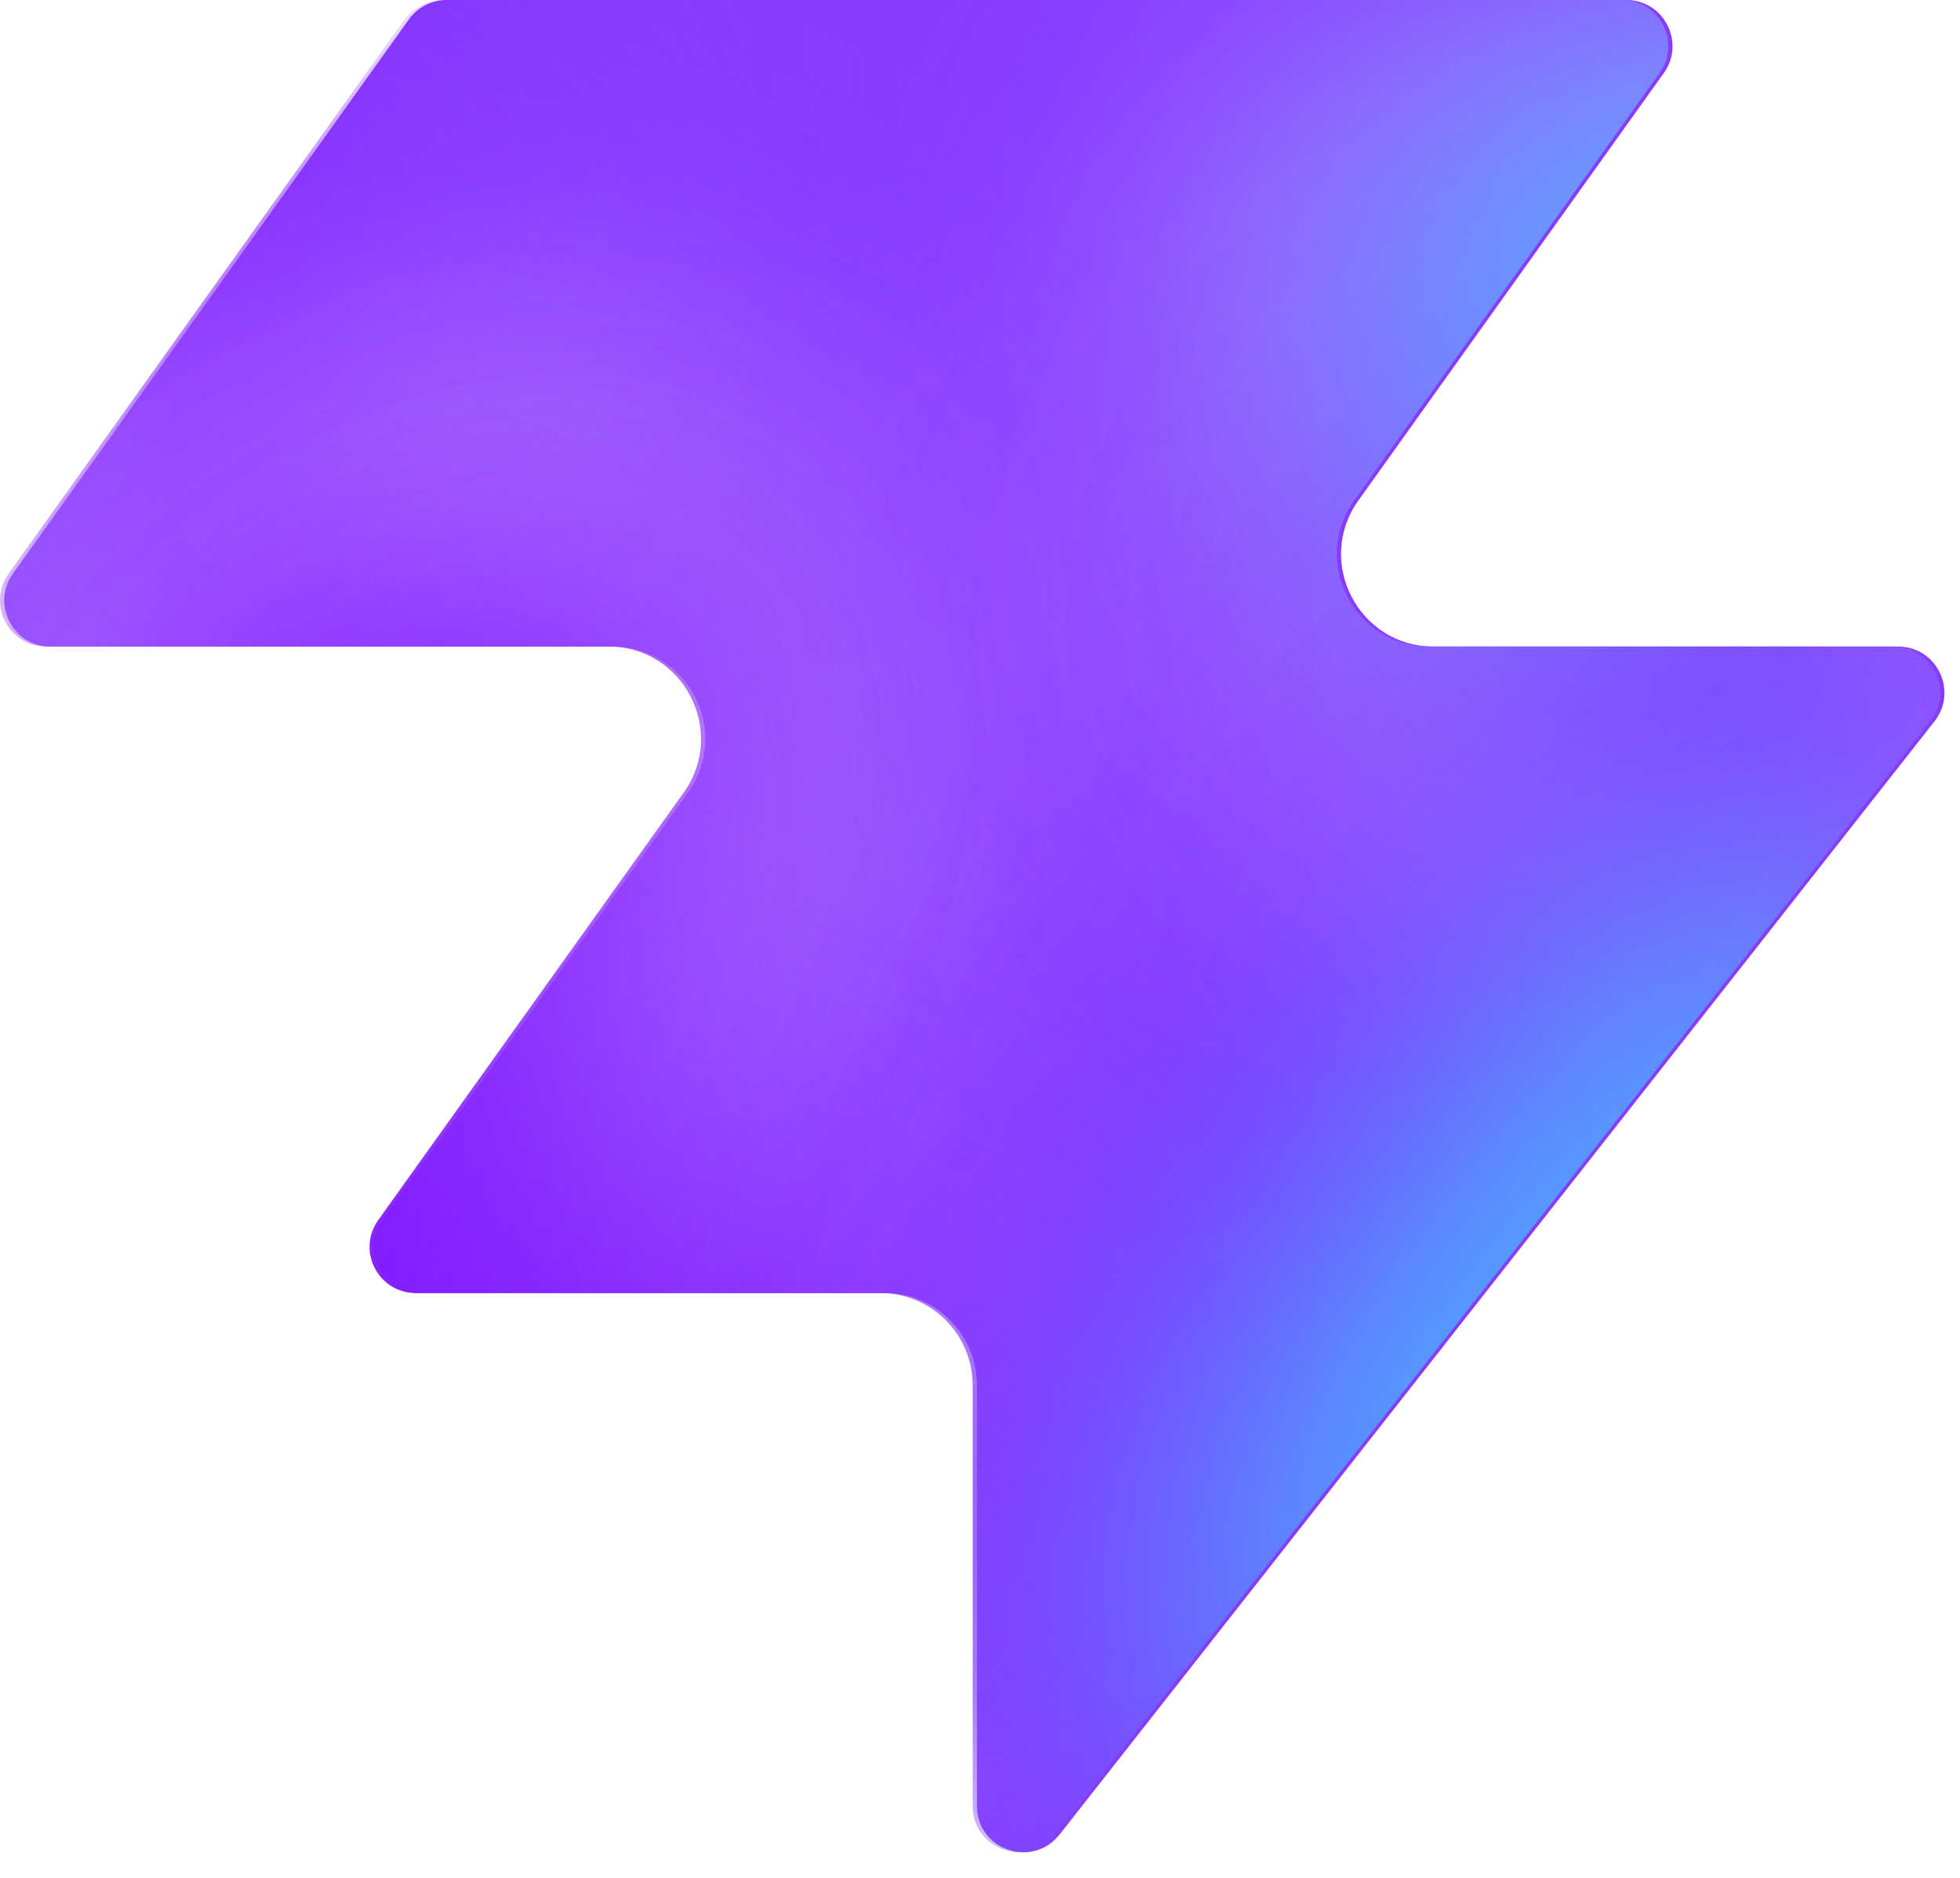
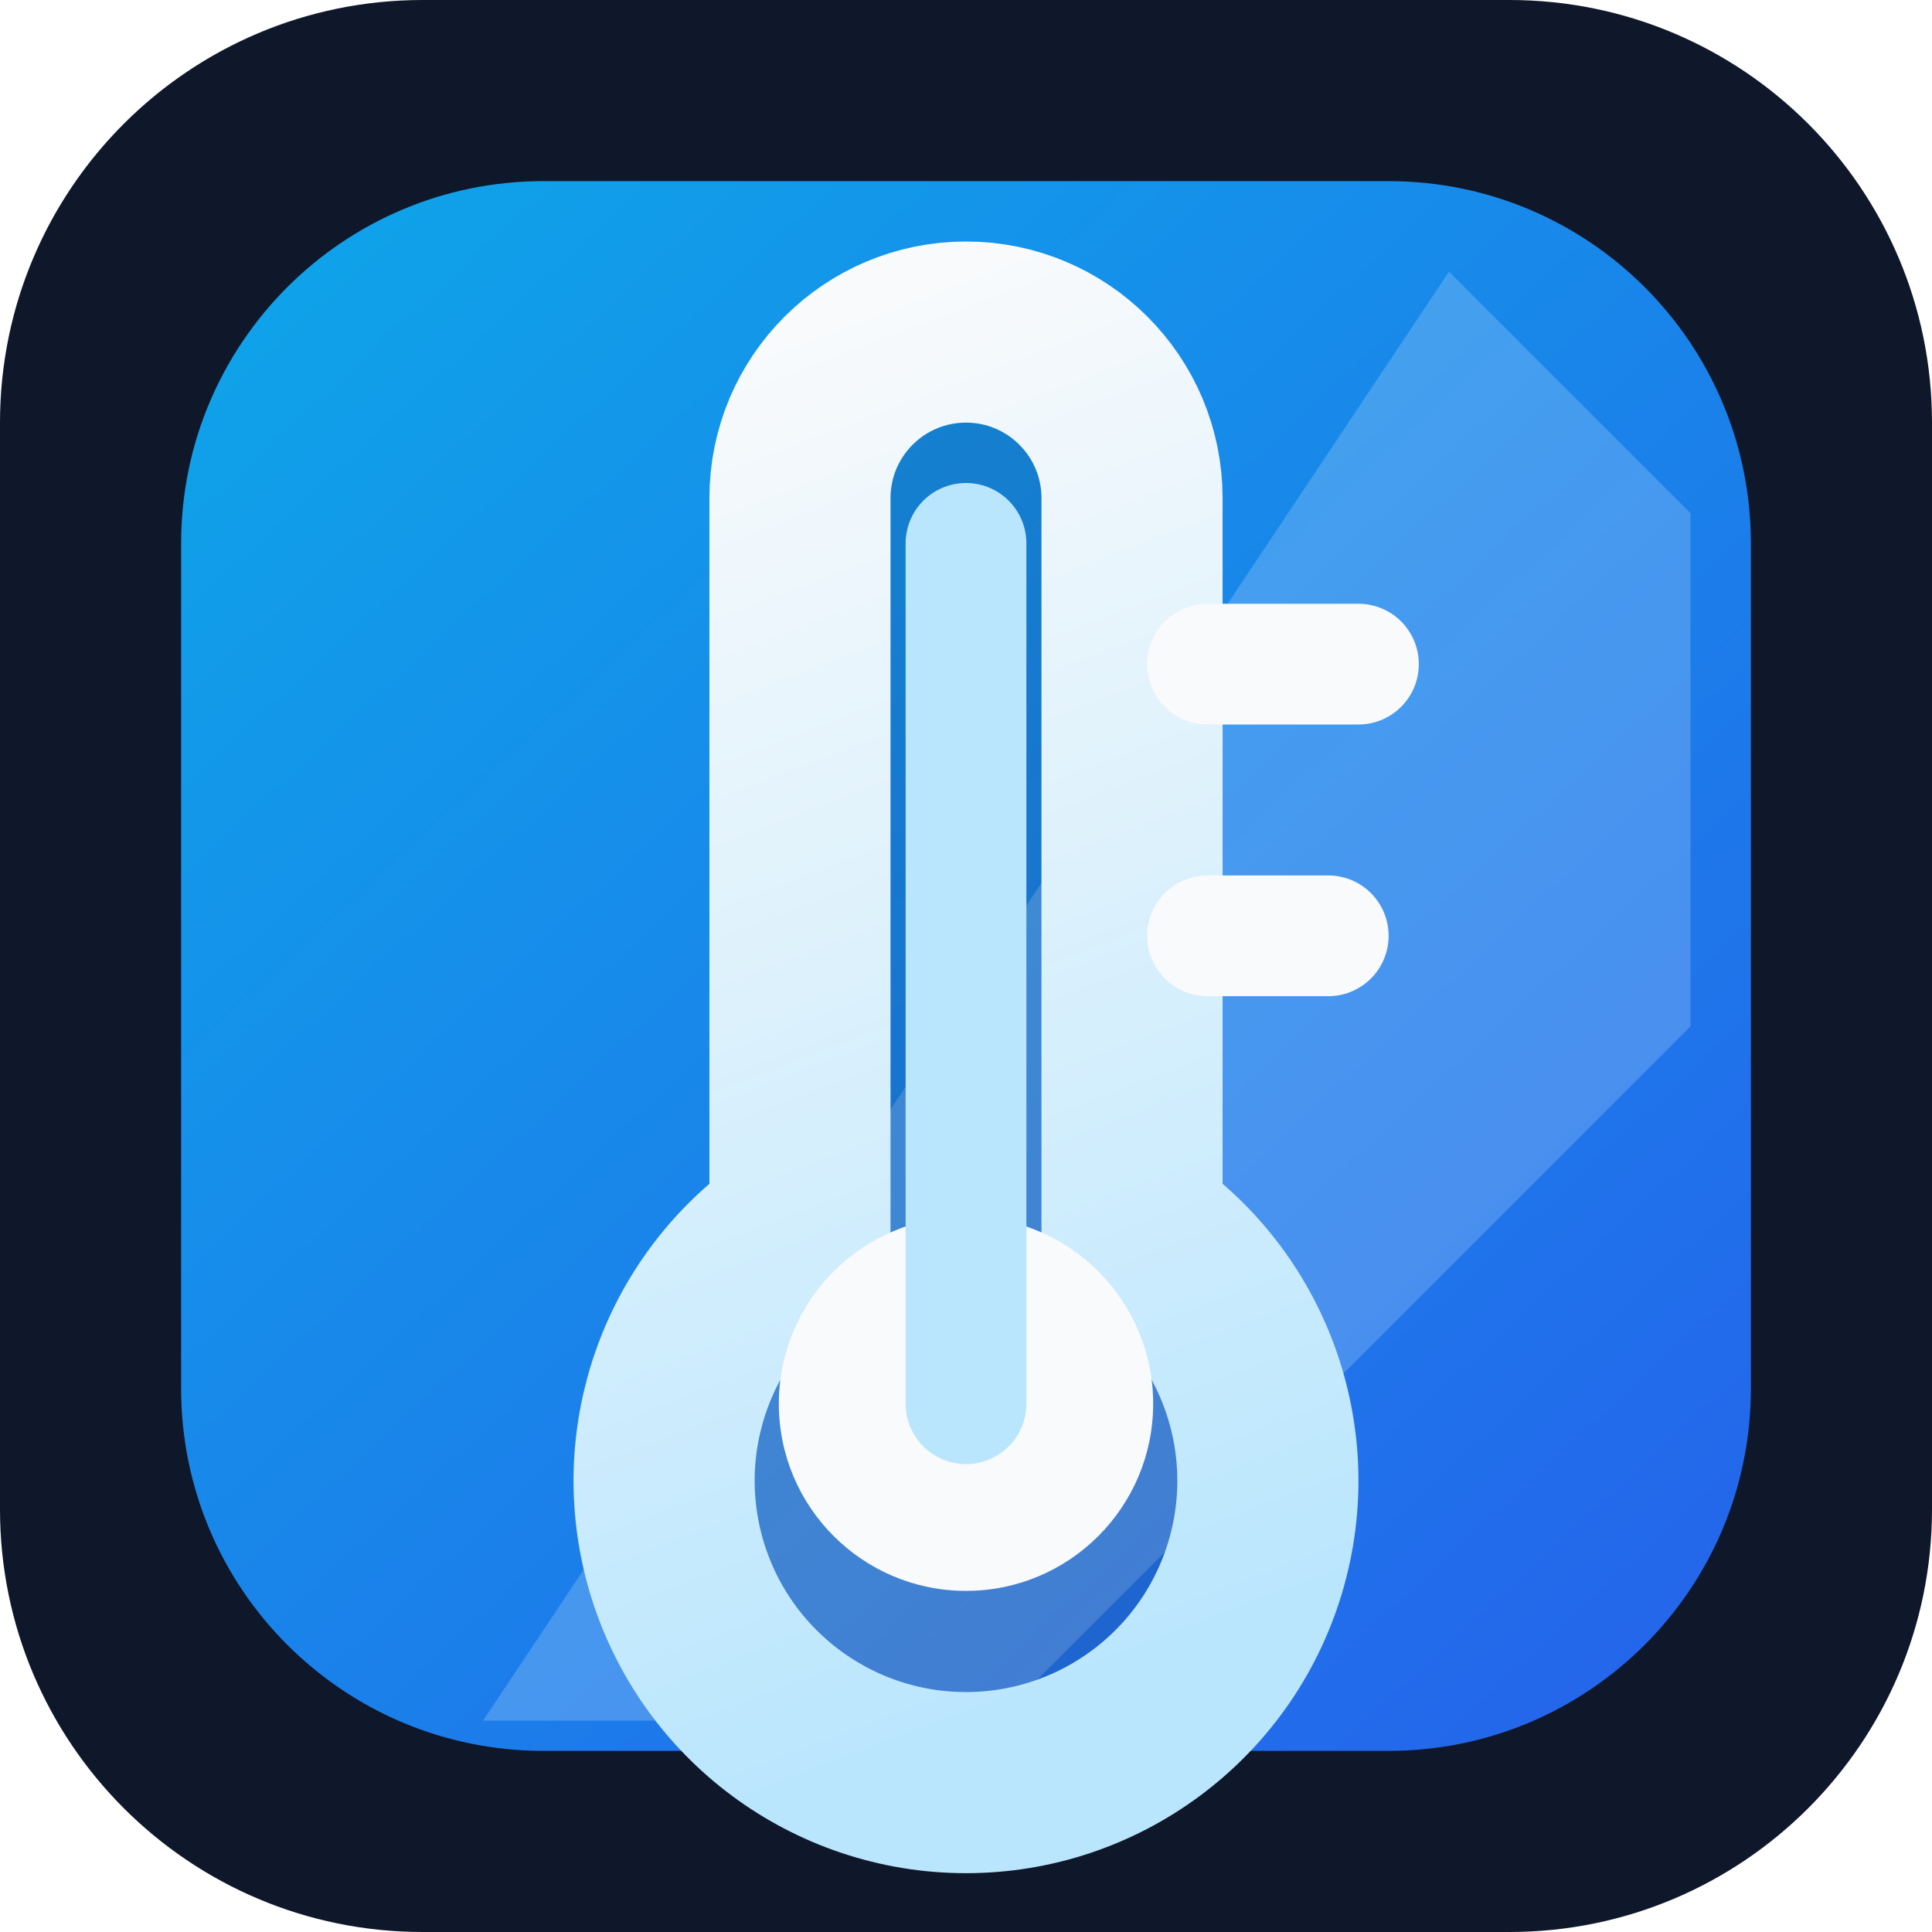
- <svg xmlns="http://www.w3.org/2000/svg" width="48" height="46" fill="none" viewBox="0 0 48 46">
-   <path fill="#863bff" d="M25.946 44.938c-.664.845-2.021.375-2.021-.698V33.937a2.26 2.26 0 0 0-2.262-2.262H10.287c-.92 0-1.456-1.04-.92-1.788l7.48-10.471c1.07-1.497 0-3.578-1.842-3.578H1.237c-.92 0-1.456-1.04-.92-1.788L10.013.474c.214-.297.556-.474.92-.474h28.894c.92 0 1.456 1.04.92 1.788l-7.48 10.471c-1.07 1.498 0 3.579 1.842 3.579h11.377c.943 0 1.473 1.088.89 1.83L25.947 44.94z" style="fill:#863bff;fill:color(display-p3 .525 .23 1);fill-opacity:1" />
-   <mask id="a" width="48" height="46" x="0" y="0" maskUnits="userSpaceOnUse" style="mask-type:alpha">
-     <path fill="#000" d="M25.842 44.938c-.664.844-2.021.375-2.021-.698V33.937a2.26 2.26 0 0 0-2.262-2.262H10.183c-.92 0-1.456-1.04-.92-1.788l7.48-10.471c1.07-1.498 0-3.579-1.842-3.579H1.133c-.92 0-1.456-1.04-.92-1.787L9.91.473c.214-.297.556-.474.92-.474h28.894c.92 0 1.456 1.04.92 1.788l-7.48 10.471c-1.07 1.498 0 3.578 1.842 3.578h11.377c.943 0 1.473 1.088.89 1.832L25.843 44.94z" style="fill:#000;fill-opacity:1" />
-   </mask>
-   <g mask="url(#a)">
-     <g filter="url(#b)">
-       <ellipse cx="5.508" cy="14.704" fill="#ede6ff" rx="5.508" ry="14.704" style="fill:#ede6ff;fill:color(display-p3 .927 .903 1);fill-opacity:1" transform="matrix(.00324 1 1 -.00324 -4.47 31.516)" />
-     </g>
-     <g filter="url(#c)">
-       <ellipse cx="10.399" cy="29.851" fill="#ede6ff" rx="10.399" ry="29.851" style="fill:#ede6ff;fill:color(display-p3 .927 .903 1);fill-opacity:1" transform="matrix(.00324 1 1 -.00324 -39.328 7.883)" />
-     </g>
-     <g filter="url(#d)">
-       <ellipse cx="5.508" cy="30.487" fill="#7e14ff" rx="5.508" ry="30.487" style="fill:#7e14ff;fill:color(display-p3 .492 .077 1);fill-opacity:1" transform="rotate(89.814 -25.913 -14.639)scale(1 -1)" />
-     </g>
-     <g filter="url(#e)">
-       <ellipse cx="5.508" cy="30.599" fill="#7e14ff" rx="5.508" ry="30.599" style="fill:#7e14ff;fill:color(display-p3 .492 .077 1);fill-opacity:1" transform="rotate(89.814 -32.644 -3.334)scale(1 -1)" />
-     </g>
-     <g filter="url(#f)">
-       <ellipse cx="5.508" cy="30.599" fill="#7e14ff" rx="5.508" ry="30.599" style="fill:#7e14ff;fill:color(display-p3 .492 .077 1);fill-opacity:1" transform="matrix(.00324 1 1 -.00324 -34.34 30.47)" />
-     </g>
-     <g filter="url(#g)">
-       <ellipse cx="14.072" cy="22.078" fill="#ede6ff" rx="14.072" ry="22.078" style="fill:#ede6ff;fill:color(display-p3 .927 .903 1);fill-opacity:1" transform="rotate(93.35 24.506 48.493)scale(-1 1)" />
-     </g>
-     <g filter="url(#h)">
-       <ellipse cx="3.47" cy="21.501" fill="#7e14ff" rx="3.47" ry="21.501" style="fill:#7e14ff;fill:color(display-p3 .492 .077 1);fill-opacity:1" transform="rotate(89.009 28.708 47.59)scale(-1 1)" />
-     </g>
-     <g filter="url(#i)">
-       <ellipse cx="3.47" cy="21.501" fill="#7e14ff" rx="3.47" ry="21.501" style="fill:#7e14ff;fill:color(display-p3 .492 .077 1);fill-opacity:1" transform="rotate(89.009 28.708 47.59)scale(-1 1)" />
-     </g>
-     <g filter="url(#j)">
-       <ellipse cx=".387" cy="8.972" fill="#7e14ff" rx="4.407" ry="29.108" style="fill:#7e14ff;fill:color(display-p3 .492 .077 1);fill-opacity:1" transform="rotate(39.51 .387 8.972)" />
-     </g>
-     <g filter="url(#k)">
-       <ellipse cx="47.523" cy="-6.092" fill="#7e14ff" rx="4.407" ry="29.108" style="fill:#7e14ff;fill:color(display-p3 .492 .077 1);fill-opacity:1" transform="rotate(37.892 47.523 -6.092)" />
-     </g>
-     <g filter="url(#l)">
-       <ellipse cx="41.412" cy="6.333" fill="#47bfff" rx="5.971" ry="9.665" style="fill:#47bfff;fill:color(display-p3 .28 .748 1);fill-opacity:1" transform="rotate(37.892 41.412 6.333)" />
-     </g>
-     <g filter="url(#m)">
-       <ellipse cx="-1.879" cy="38.332" fill="#7e14ff" rx="4.407" ry="29.108" style="fill:#7e14ff;fill:color(display-p3 .492 .077 1);fill-opacity:1" transform="rotate(37.892 -1.88 38.332)" />
-     </g>
-     <g filter="url(#n)">
-       <ellipse cx="-1.879" cy="38.332" fill="#7e14ff" rx="4.407" ry="29.108" style="fill:#7e14ff;fill:color(display-p3 .492 .077 1);fill-opacity:1" transform="rotate(37.892 -1.88 38.332)" />
-     </g>
-     <g filter="url(#o)">
-       <ellipse cx="35.651" cy="29.907" fill="#7e14ff" rx="4.407" ry="29.108" style="fill:#7e14ff;fill:color(display-p3 .492 .077 1);fill-opacity:1" transform="rotate(37.892 35.651 29.907)" />
-     </g>
-     <g filter="url(#p)">
-       <ellipse cx="38.418" cy="32.4" fill="#47bfff" rx="5.971" ry="15.297" style="fill:#47bfff;fill:color(display-p3 .28 .748 1);fill-opacity:1" transform="rotate(37.892 38.418 32.4)" />
-     </g>
-   </g>
+ <svg xmlns="http://www.w3.org/2000/svg" viewBox="0 0 64 64" role="img" aria-label="Rizom Temp">
  <defs>
-     <filter id="b" width="60.045" height="41.654" x="-19.77" y="16.149" color-interpolation-filters="sRGB" filterUnits="userSpaceOnUse">
-       <feFlood flood-opacity="0" result="BackgroundImageFix" />
-       <feBlend in="SourceGraphic" in2="BackgroundImageFix" result="shape" />
-       <feGaussianBlur result="effect1_foregroundBlur_2002_17158" stdDeviation="7.659" />
-     </filter>
-     <filter id="c" width="90.34" height="51.437" x="-54.613" y="-7.533" color-interpolation-filters="sRGB" filterUnits="userSpaceOnUse">
-       <feFlood flood-opacity="0" result="BackgroundImageFix" />
-       <feBlend in="SourceGraphic" in2="BackgroundImageFix" result="shape" />
-       <feGaussianBlur result="effect1_foregroundBlur_2002_17158" stdDeviation="7.659" />
-     </filter>
-     <filter id="d" width="79.355" height="29.4" x="-49.64" y="2.03" color-interpolation-filters="sRGB" filterUnits="userSpaceOnUse">
-       <feFlood flood-opacity="0" result="BackgroundImageFix" />
-       <feBlend in="SourceGraphic" in2="BackgroundImageFix" result="shape" />
-       <feGaussianBlur result="effect1_foregroundBlur_2002_17158" stdDeviation="4.596" />
-     </filter>
-     <filter id="e" width="79.579" height="29.4" x="-45.045" y="20.029" color-interpolation-filters="sRGB" filterUnits="userSpaceOnUse">
-       <feFlood flood-opacity="0" result="BackgroundImageFix" />
-       <feBlend in="SourceGraphic" in2="BackgroundImageFix" result="shape" />
-       <feGaussianBlur result="effect1_foregroundBlur_2002_17158" stdDeviation="4.596" />
-     </filter>
-     <filter id="f" width="79.579" height="29.4" x="-43.513" y="21.178" color-interpolation-filters="sRGB" filterUnits="userSpaceOnUse">
-       <feFlood flood-opacity="0" result="BackgroundImageFix" />
-       <feBlend in="SourceGraphic" in2="BackgroundImageFix" result="shape" />
-       <feGaussianBlur result="effect1_foregroundBlur_2002_17158" stdDeviation="4.596" />
-     </filter>
-     <filter id="g" width="74.749" height="58.852" x="15.756" y="-17.901" color-interpolation-filters="sRGB" filterUnits="userSpaceOnUse">
-       <feFlood flood-opacity="0" result="BackgroundImageFix" />
-       <feBlend in="SourceGraphic" in2="BackgroundImageFix" result="shape" />
-       <feGaussianBlur result="effect1_foregroundBlur_2002_17158" stdDeviation="7.659" />
-     </filter>
-     <filter id="h" width="61.377" height="25.362" x="23.548" y="2.284" color-interpolation-filters="sRGB" filterUnits="userSpaceOnUse">
-       <feFlood flood-opacity="0" result="BackgroundImageFix" />
-       <feBlend in="SourceGraphic" in2="BackgroundImageFix" result="shape" />
-       <feGaussianBlur result="effect1_foregroundBlur_2002_17158" stdDeviation="4.596" />
-     </filter>
-     <filter id="i" width="61.377" height="25.362" x="23.548" y="2.284" color-interpolation-filters="sRGB" filterUnits="userSpaceOnUse">
-       <feFlood flood-opacity="0" result="BackgroundImageFix" />
-       <feBlend in="SourceGraphic" in2="BackgroundImageFix" result="shape" />
-       <feGaussianBlur result="effect1_foregroundBlur_2002_17158" stdDeviation="4.596" />
-     </filter>
-     <filter id="j" width="56.045" height="63.649" x="-27.636" y="-22.853" color-interpolation-filters="sRGB" filterUnits="userSpaceOnUse">
-       <feFlood flood-opacity="0" result="BackgroundImageFix" />
-       <feBlend in="SourceGraphic" in2="BackgroundImageFix" result="shape" />
-       <feGaussianBlur result="effect1_foregroundBlur_2002_17158" stdDeviation="4.596" />
-     </filter>
-     <filter id="k" width="54.814" height="64.646" x="20.116" y="-38.415" color-interpolation-filters="sRGB" filterUnits="userSpaceOnUse">
-       <feFlood flood-opacity="0" result="BackgroundImageFix" />
-       <feBlend in="SourceGraphic" in2="BackgroundImageFix" result="shape" />
-       <feGaussianBlur result="effect1_foregroundBlur_2002_17158" stdDeviation="4.596" />
-     </filter>
-     <filter id="l" width="33.541" height="35.313" x="24.641" y="-11.323" color-interpolation-filters="sRGB" filterUnits="userSpaceOnUse">
-       <feFlood flood-opacity="0" result="BackgroundImageFix" />
-       <feBlend in="SourceGraphic" in2="BackgroundImageFix" result="shape" />
-       <feGaussianBlur result="effect1_foregroundBlur_2002_17158" stdDeviation="4.596" />
-     </filter>
-     <filter id="m" width="54.814" height="64.646" x="-29.286" y="6.009" color-interpolation-filters="sRGB" filterUnits="userSpaceOnUse">
-       <feFlood flood-opacity="0" result="BackgroundImageFix" />
-       <feBlend in="SourceGraphic" in2="BackgroundImageFix" result="shape" />
-       <feGaussianBlur result="effect1_foregroundBlur_2002_17158" stdDeviation="4.596" />
-     </filter>
-     <filter id="n" width="54.814" height="64.646" x="-29.286" y="6.009" color-interpolation-filters="sRGB" filterUnits="userSpaceOnUse">
-       <feFlood flood-opacity="0" result="BackgroundImageFix" />
-       <feBlend in="SourceGraphic" in2="BackgroundImageFix" result="shape" />
-       <feGaussianBlur result="effect1_foregroundBlur_2002_17158" stdDeviation="4.596" />
-     </filter>
-     <filter id="o" width="54.814" height="64.646" x="8.244" y="-2.416" color-interpolation-filters="sRGB" filterUnits="userSpaceOnUse">
-       <feFlood flood-opacity="0" result="BackgroundImageFix" />
-       <feBlend in="SourceGraphic" in2="BackgroundImageFix" result="shape" />
-       <feGaussianBlur result="effect1_foregroundBlur_2002_17158" stdDeviation="4.596" />
-     </filter>
-     <filter id="p" width="39.409" height="43.623" x="18.713" y="10.588" color-interpolation-filters="sRGB" filterUnits="userSpaceOnUse">
-       <feFlood flood-opacity="0" result="BackgroundImageFix" />
-       <feBlend in="SourceGraphic" in2="BackgroundImageFix" result="shape" />
-       <feGaussianBlur result="effect1_foregroundBlur_2002_17158" stdDeviation="4.596" />
-     </filter>
+     <linearGradient id="bg" x1="8" y1="6" x2="56" y2="58" gradientUnits="userSpaceOnUse">
+       <stop stop-color="#0EA5E9" />
+       <stop offset="1" stop-color="#2563EB" />
+     </linearGradient>
+     <linearGradient id="glass" x1="24" y1="12" x2="40" y2="54" gradientUnits="userSpaceOnUse">
+       <stop stop-color="#F8FAFC" />
+       <stop offset="1" stop-color="#BAE6FD" />
+     </linearGradient>
  </defs>
+   <rect width="64" height="64" rx="14" fill="#0F172A" />
+   <rect x="6" y="6" width="52" height="52" rx="12" fill="url(#bg)" />
+   <path fill="#E0F2FE" fill-opacity=".22" d="M48 9 56 17v17L33 57H16L48 9Z" />
+   <path d="M26.5 16.5v24.2a10 10 0 1 0 11 0V16.5a5.5 5.5 0 0 0-11 0Z" fill="#0F172A" fill-opacity=".14" stroke="url(#glass)" stroke-linecap="round" stroke-linejoin="round" stroke-width="6" />
+   <circle cx="32" cy="46.5" r="6.2" fill="#F8FAFC" />
+   <path d="M32 18v28.5" stroke="#BAE6FD" stroke-linecap="round" stroke-width="4" />
+   <path d="M40 22h5M40 31h4" stroke="#F8FAFC" stroke-linecap="round" stroke-width="4" />
</svg>
